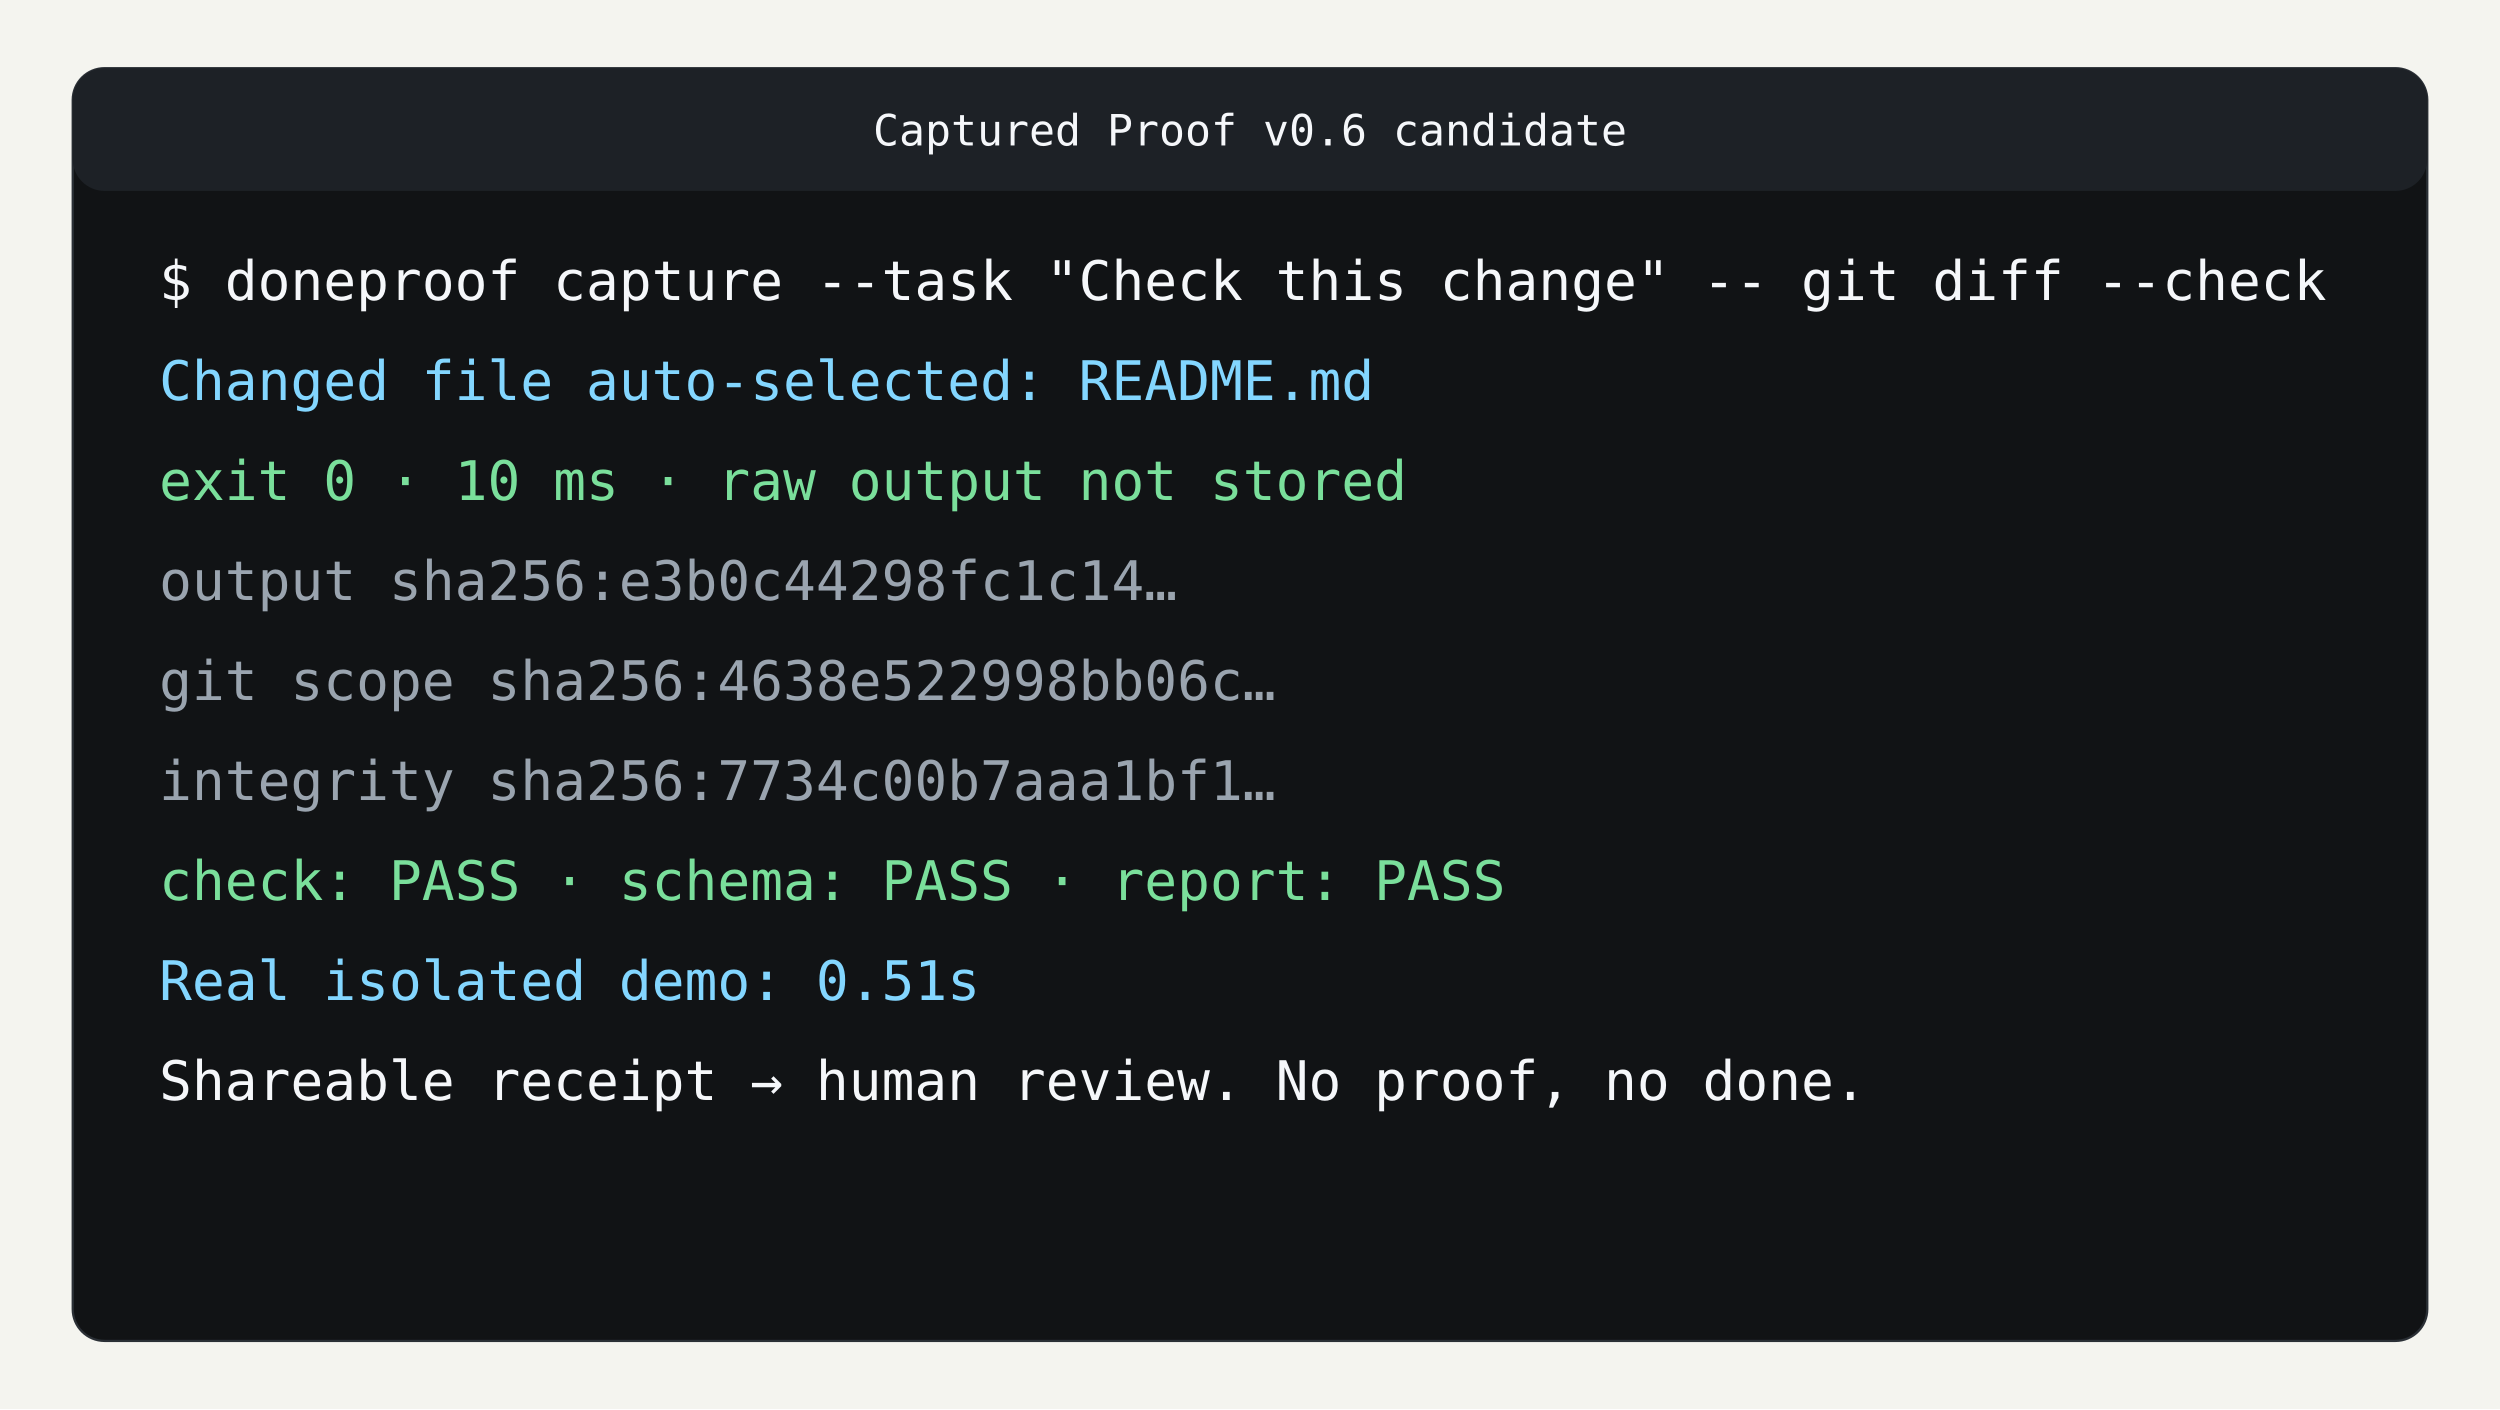
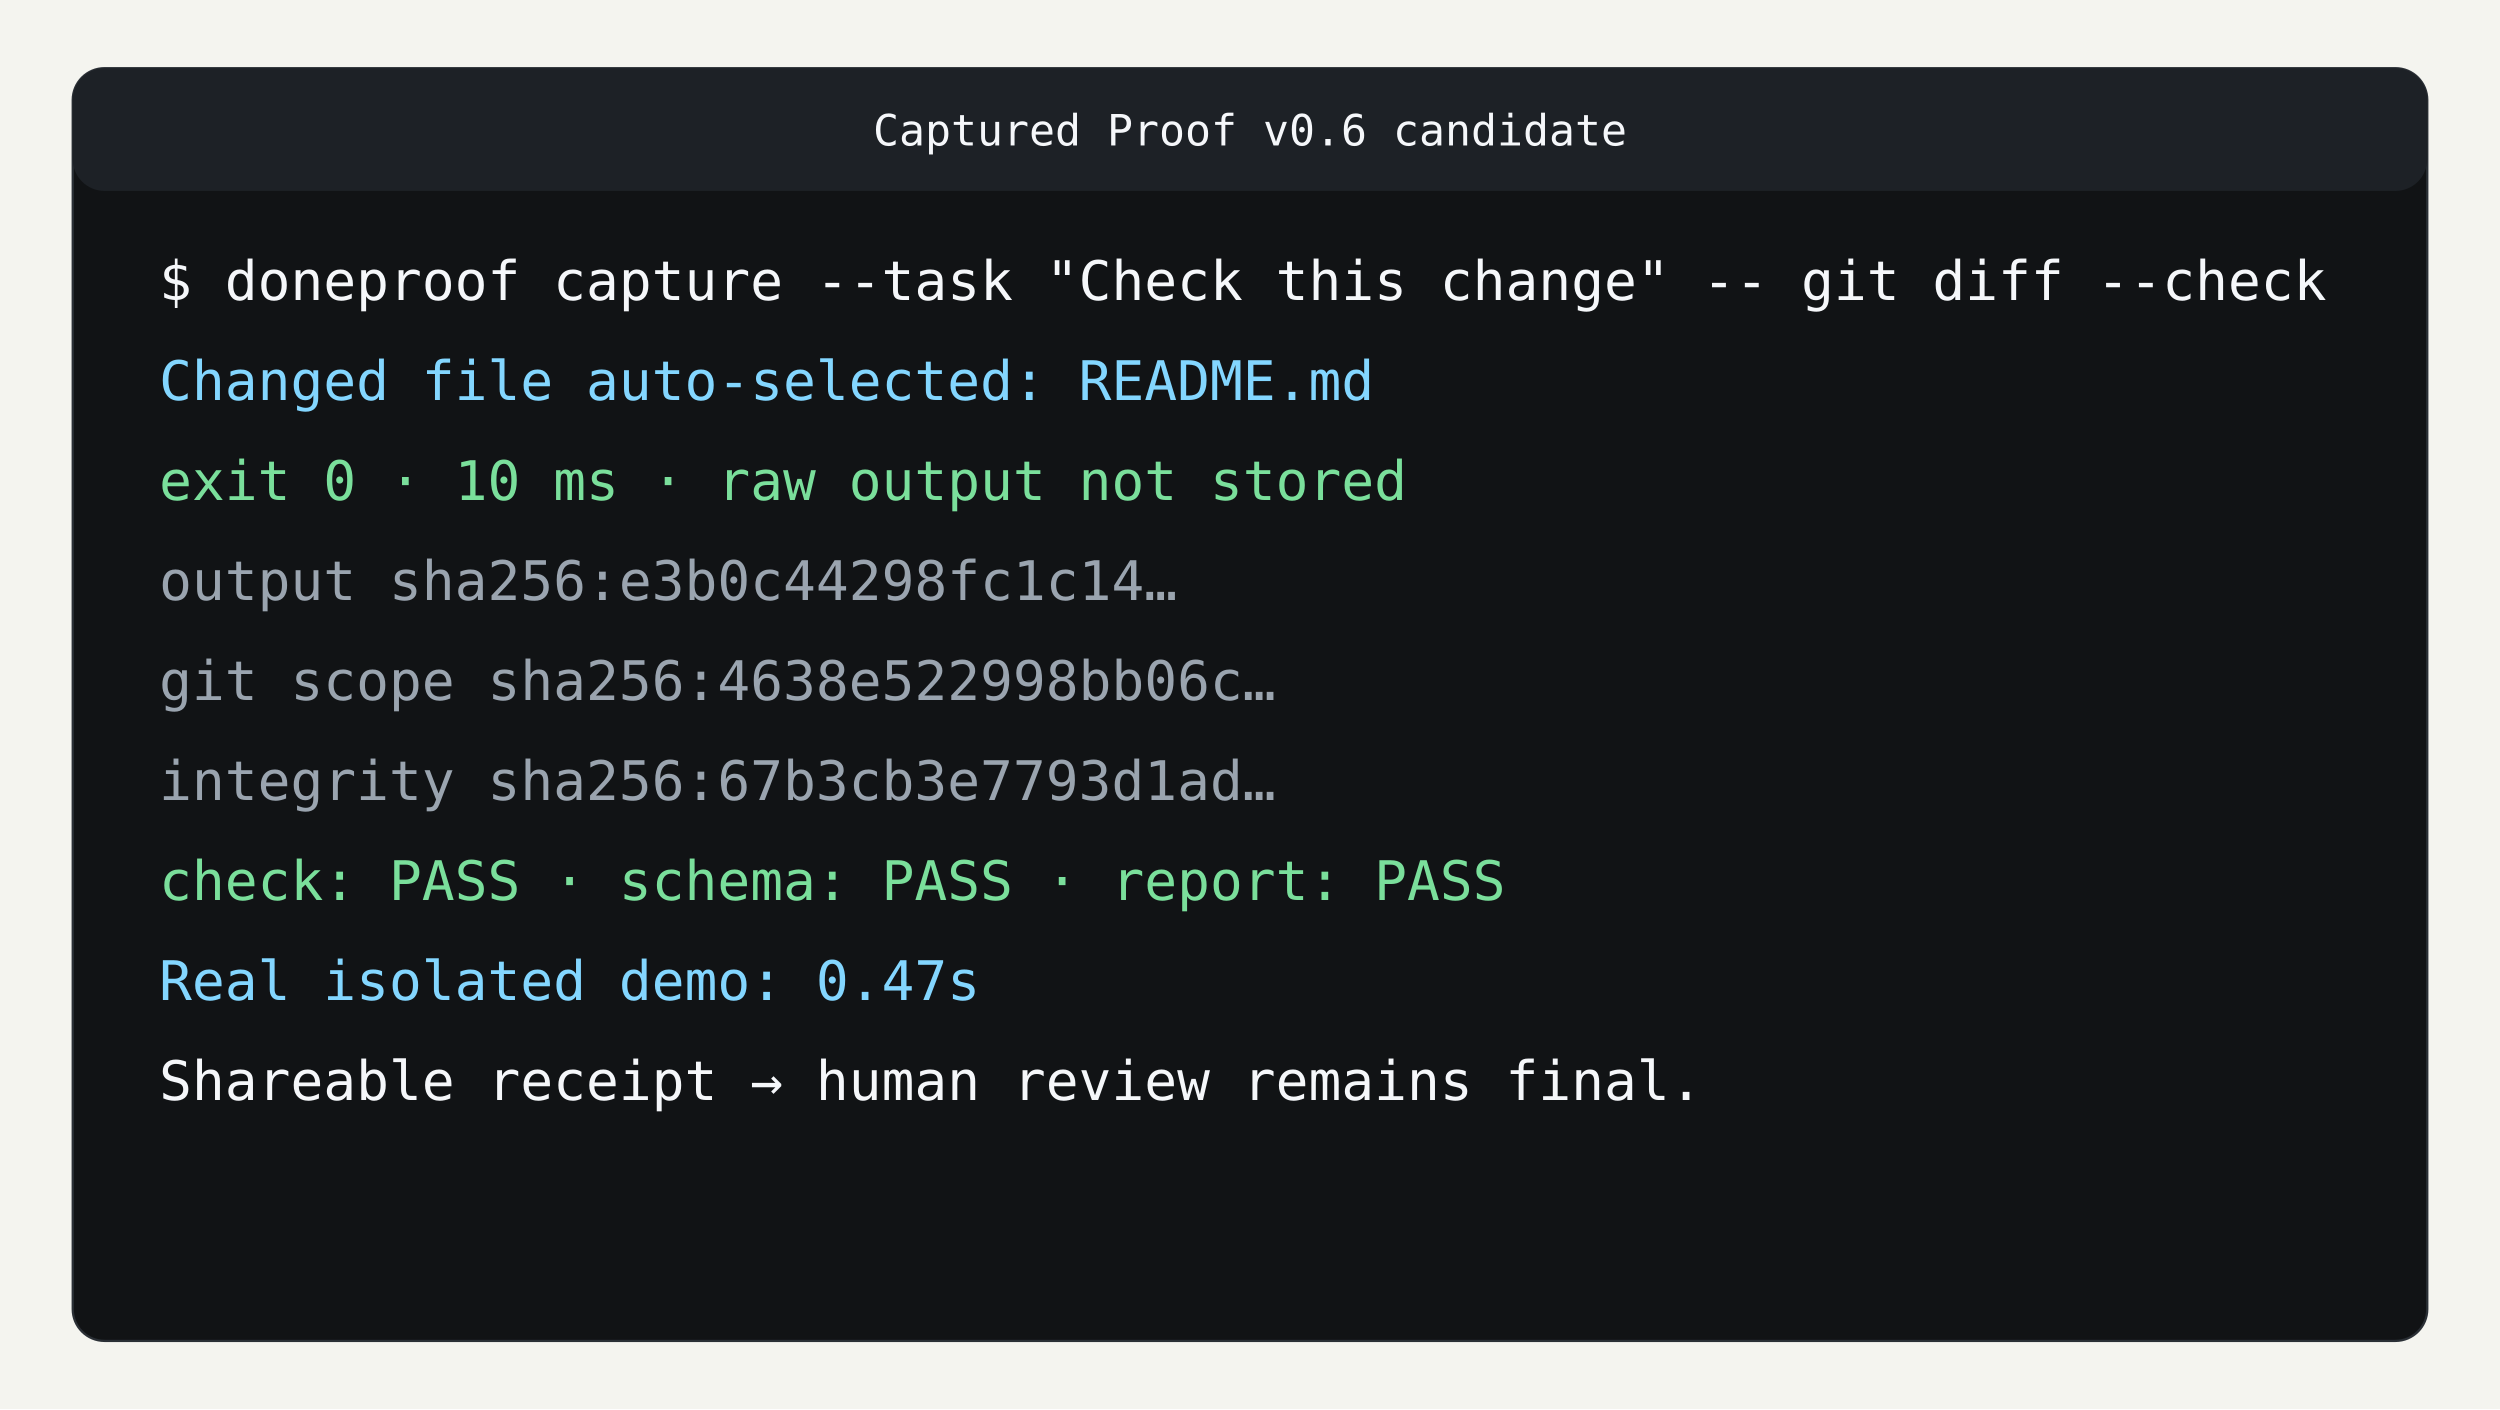
- <svg xmlns="http://www.w3.org/2000/svg" width="1100" height="620" viewBox="0 0 1100 620" role="img" aria-label="DoneProof Captured Proof demonstration">
+ <svg xmlns="http://www.w3.org/2000/svg" width="1100" height="620" viewBox="0 0 1100 620" role="img" aria-label="Captured Proof demonstration">
  <rect width="1100" height="620" fill="#f4f4ef" />
  <rect x="32" y="30" width="1036" height="560" rx="14" fill="#111315" stroke="#2a2f35" />
  <rect x="32" y="30" width="1036" height="54" rx="14" fill="#1d2126" />
  <text x="550" y="64" text-anchor="middle" fill="#f5f7fa" font-family="ui-monospace, SFMono-Regular, Menlo, monospace" font-size="19">Captured Proof v0.6 candidate</text>
  <text x="70" y="132" fill="#f5f7fa" font-family="ui-monospace, SFMono-Regular, Menlo, monospace" font-size="24">$ doneproof capture --task "Check this change" -- git diff --check</text>
  <text x="70" y="176" fill="#83d6ff" font-family="ui-monospace, SFMono-Regular, Menlo, monospace" font-size="24">Changed file auto-selected: README.md</text>
  <text x="70" y="220" fill="#7adf9b" font-family="ui-monospace, SFMono-Regular, Menlo, monospace" font-size="24">exit 0 · 10 ms · raw output not stored</text>
  <text x="70" y="264" fill="#9aa4af" font-family="ui-monospace, SFMono-Regular, Menlo, monospace" font-size="24">output    sha256:e3b0c44298fc1c14…</text>
  <text x="70" y="308" fill="#9aa4af" font-family="ui-monospace, SFMono-Regular, Menlo, monospace" font-size="24">git scope  sha256:4638e522998bb06c…</text>
-   <text x="70" y="352" fill="#9aa4af" font-family="ui-monospace, SFMono-Regular, Menlo, monospace" font-size="24">integrity  sha256:7734c00b7aaa1bf1…</text>
+   <text x="70" y="352" fill="#9aa4af" font-family="ui-monospace, SFMono-Regular, Menlo, monospace" font-size="24">integrity  sha256:67b3cb3e7793d1ad…</text>
  <text x="70" y="396" fill="#7adf9b" font-family="ui-monospace, SFMono-Regular, Menlo, monospace" font-size="24">check: PASS · schema: PASS · report: PASS</text>
-   <text x="70" y="440" fill="#83d6ff" font-family="ui-monospace, SFMono-Regular, Menlo, monospace" font-size="24">Real isolated demo: 0.51s</text>
-   <text x="70" y="484" fill="#f5f7fa" font-family="ui-monospace, SFMono-Regular, Menlo, monospace" font-size="24">Shareable receipt → human review. No proof, no done.</text>
+   <text x="70" y="440" fill="#83d6ff" font-family="ui-monospace, SFMono-Regular, Menlo, monospace" font-size="24">Real isolated demo: 0.47s</text>
+   <text x="70" y="484" fill="#f5f7fa" font-family="ui-monospace, SFMono-Regular, Menlo, monospace" font-size="24">Shareable receipt → human review remains final.</text>
</svg>
